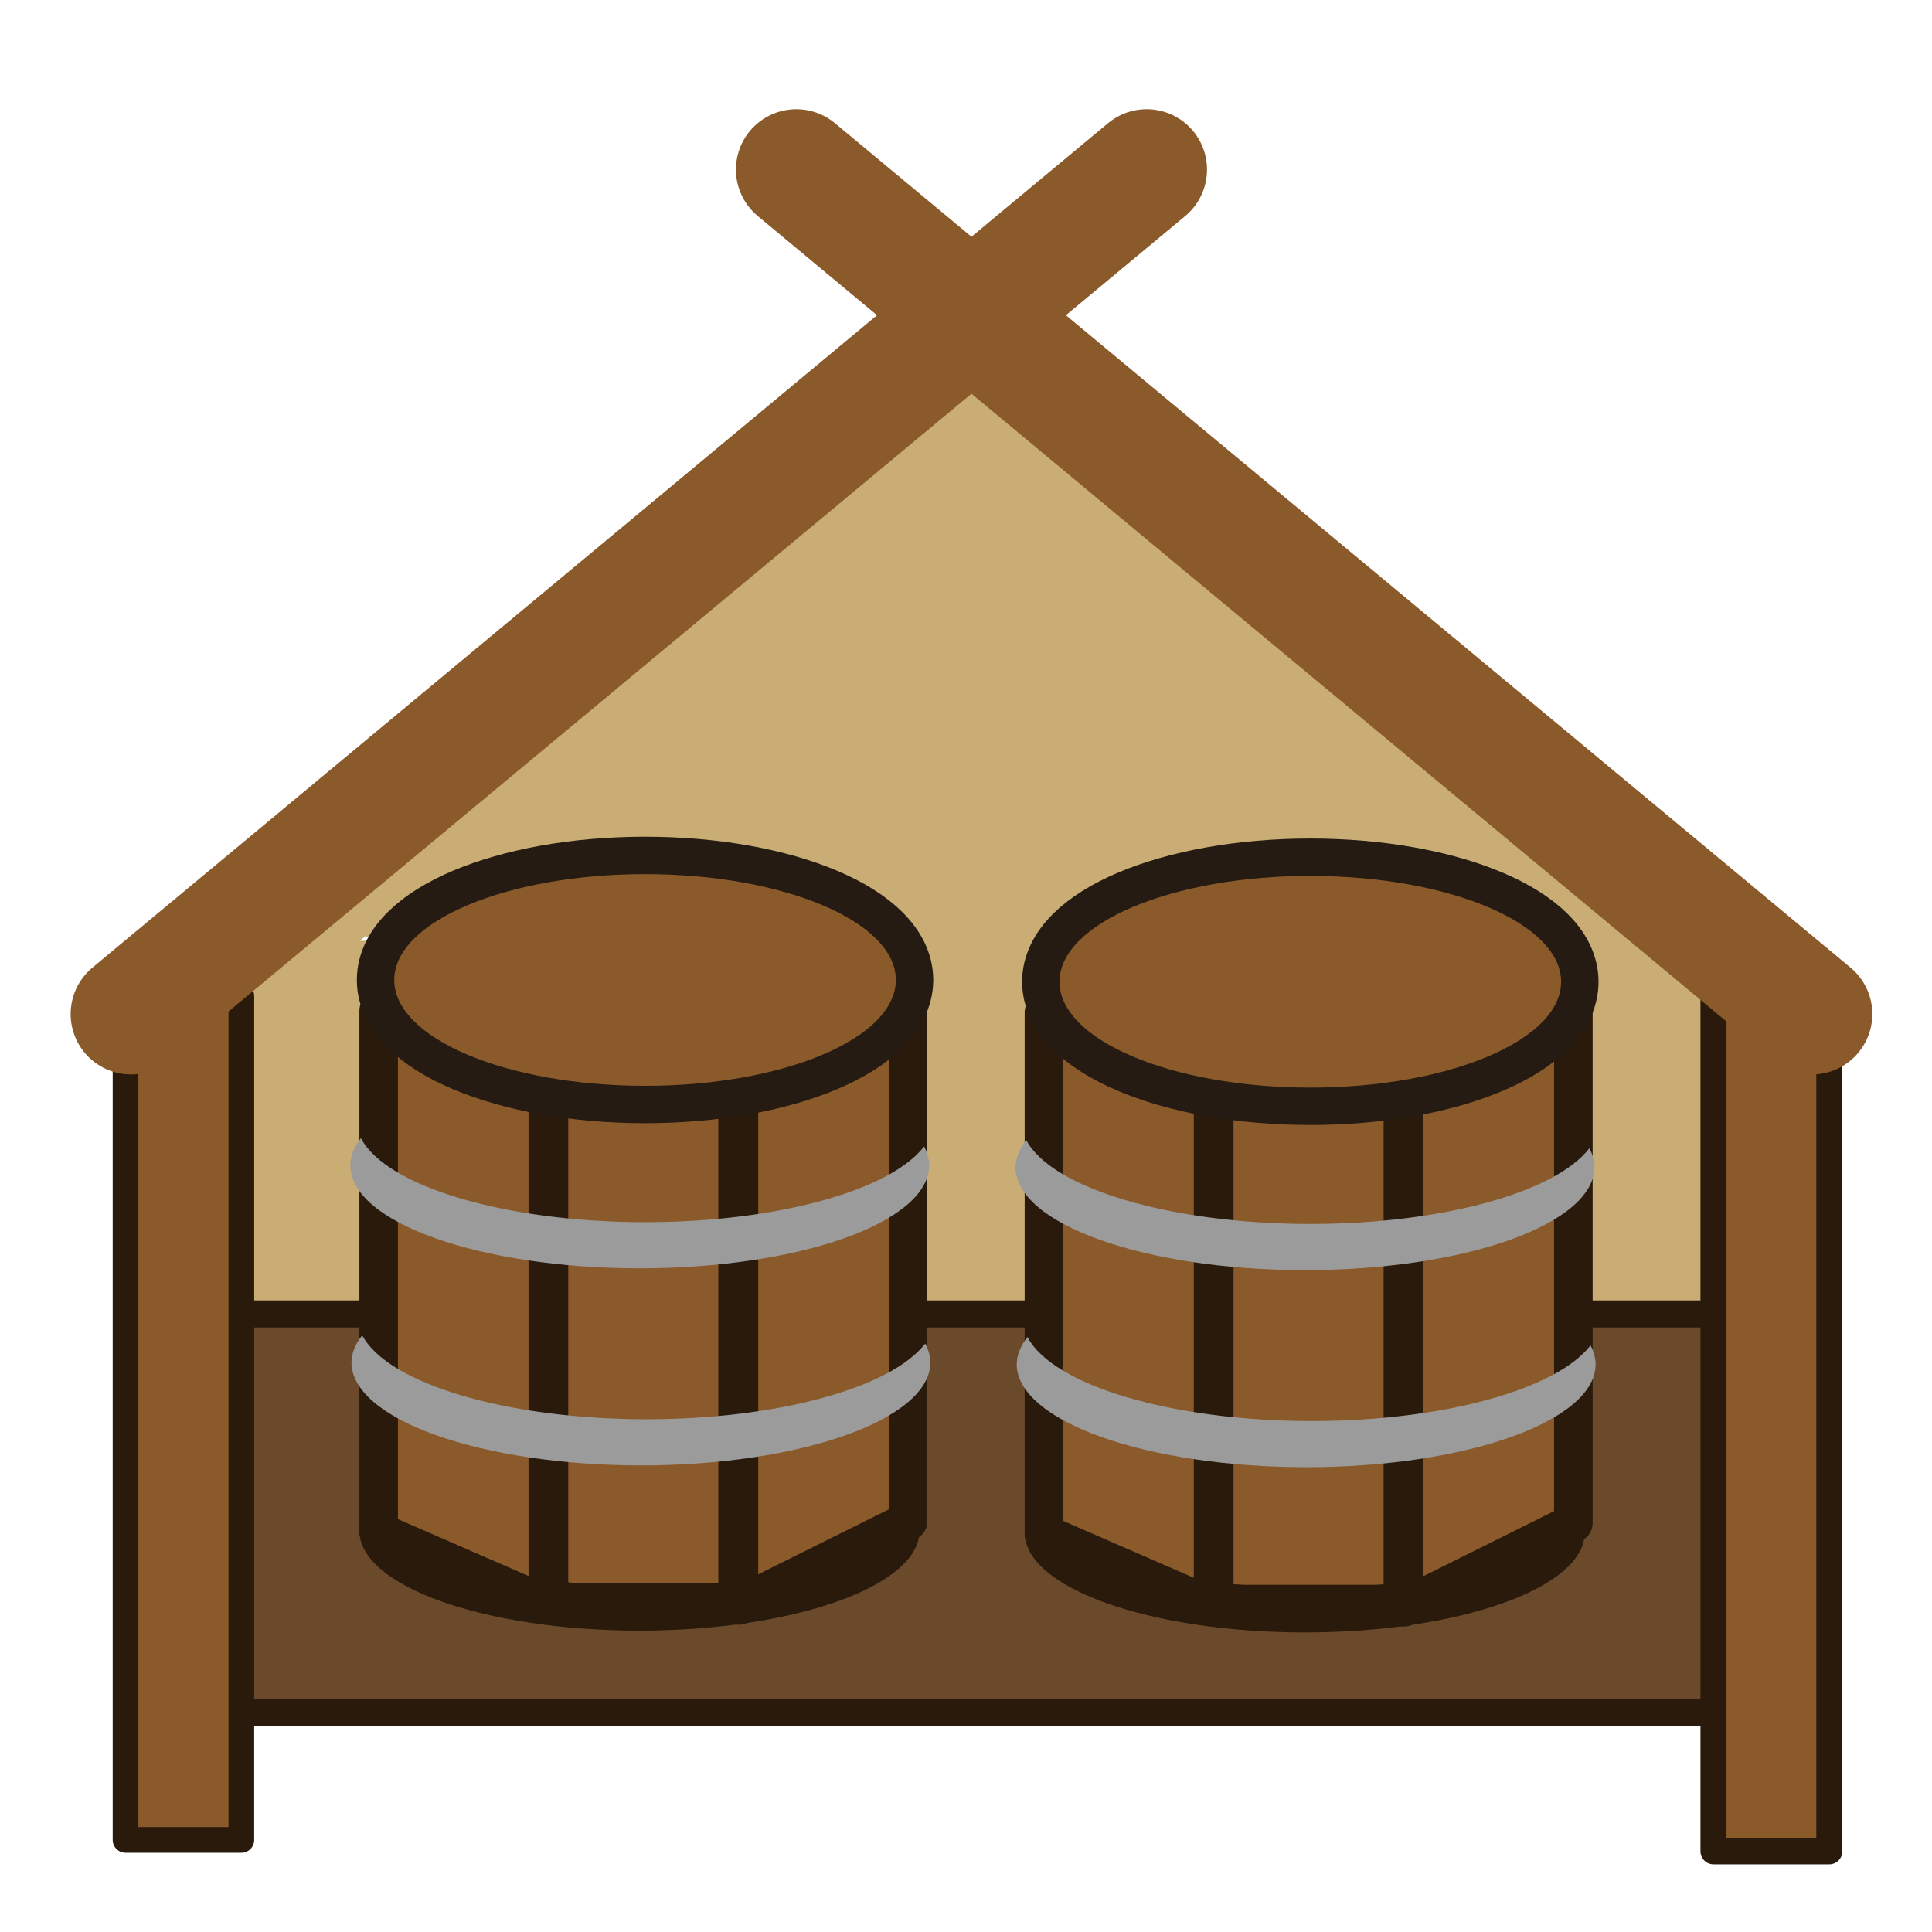
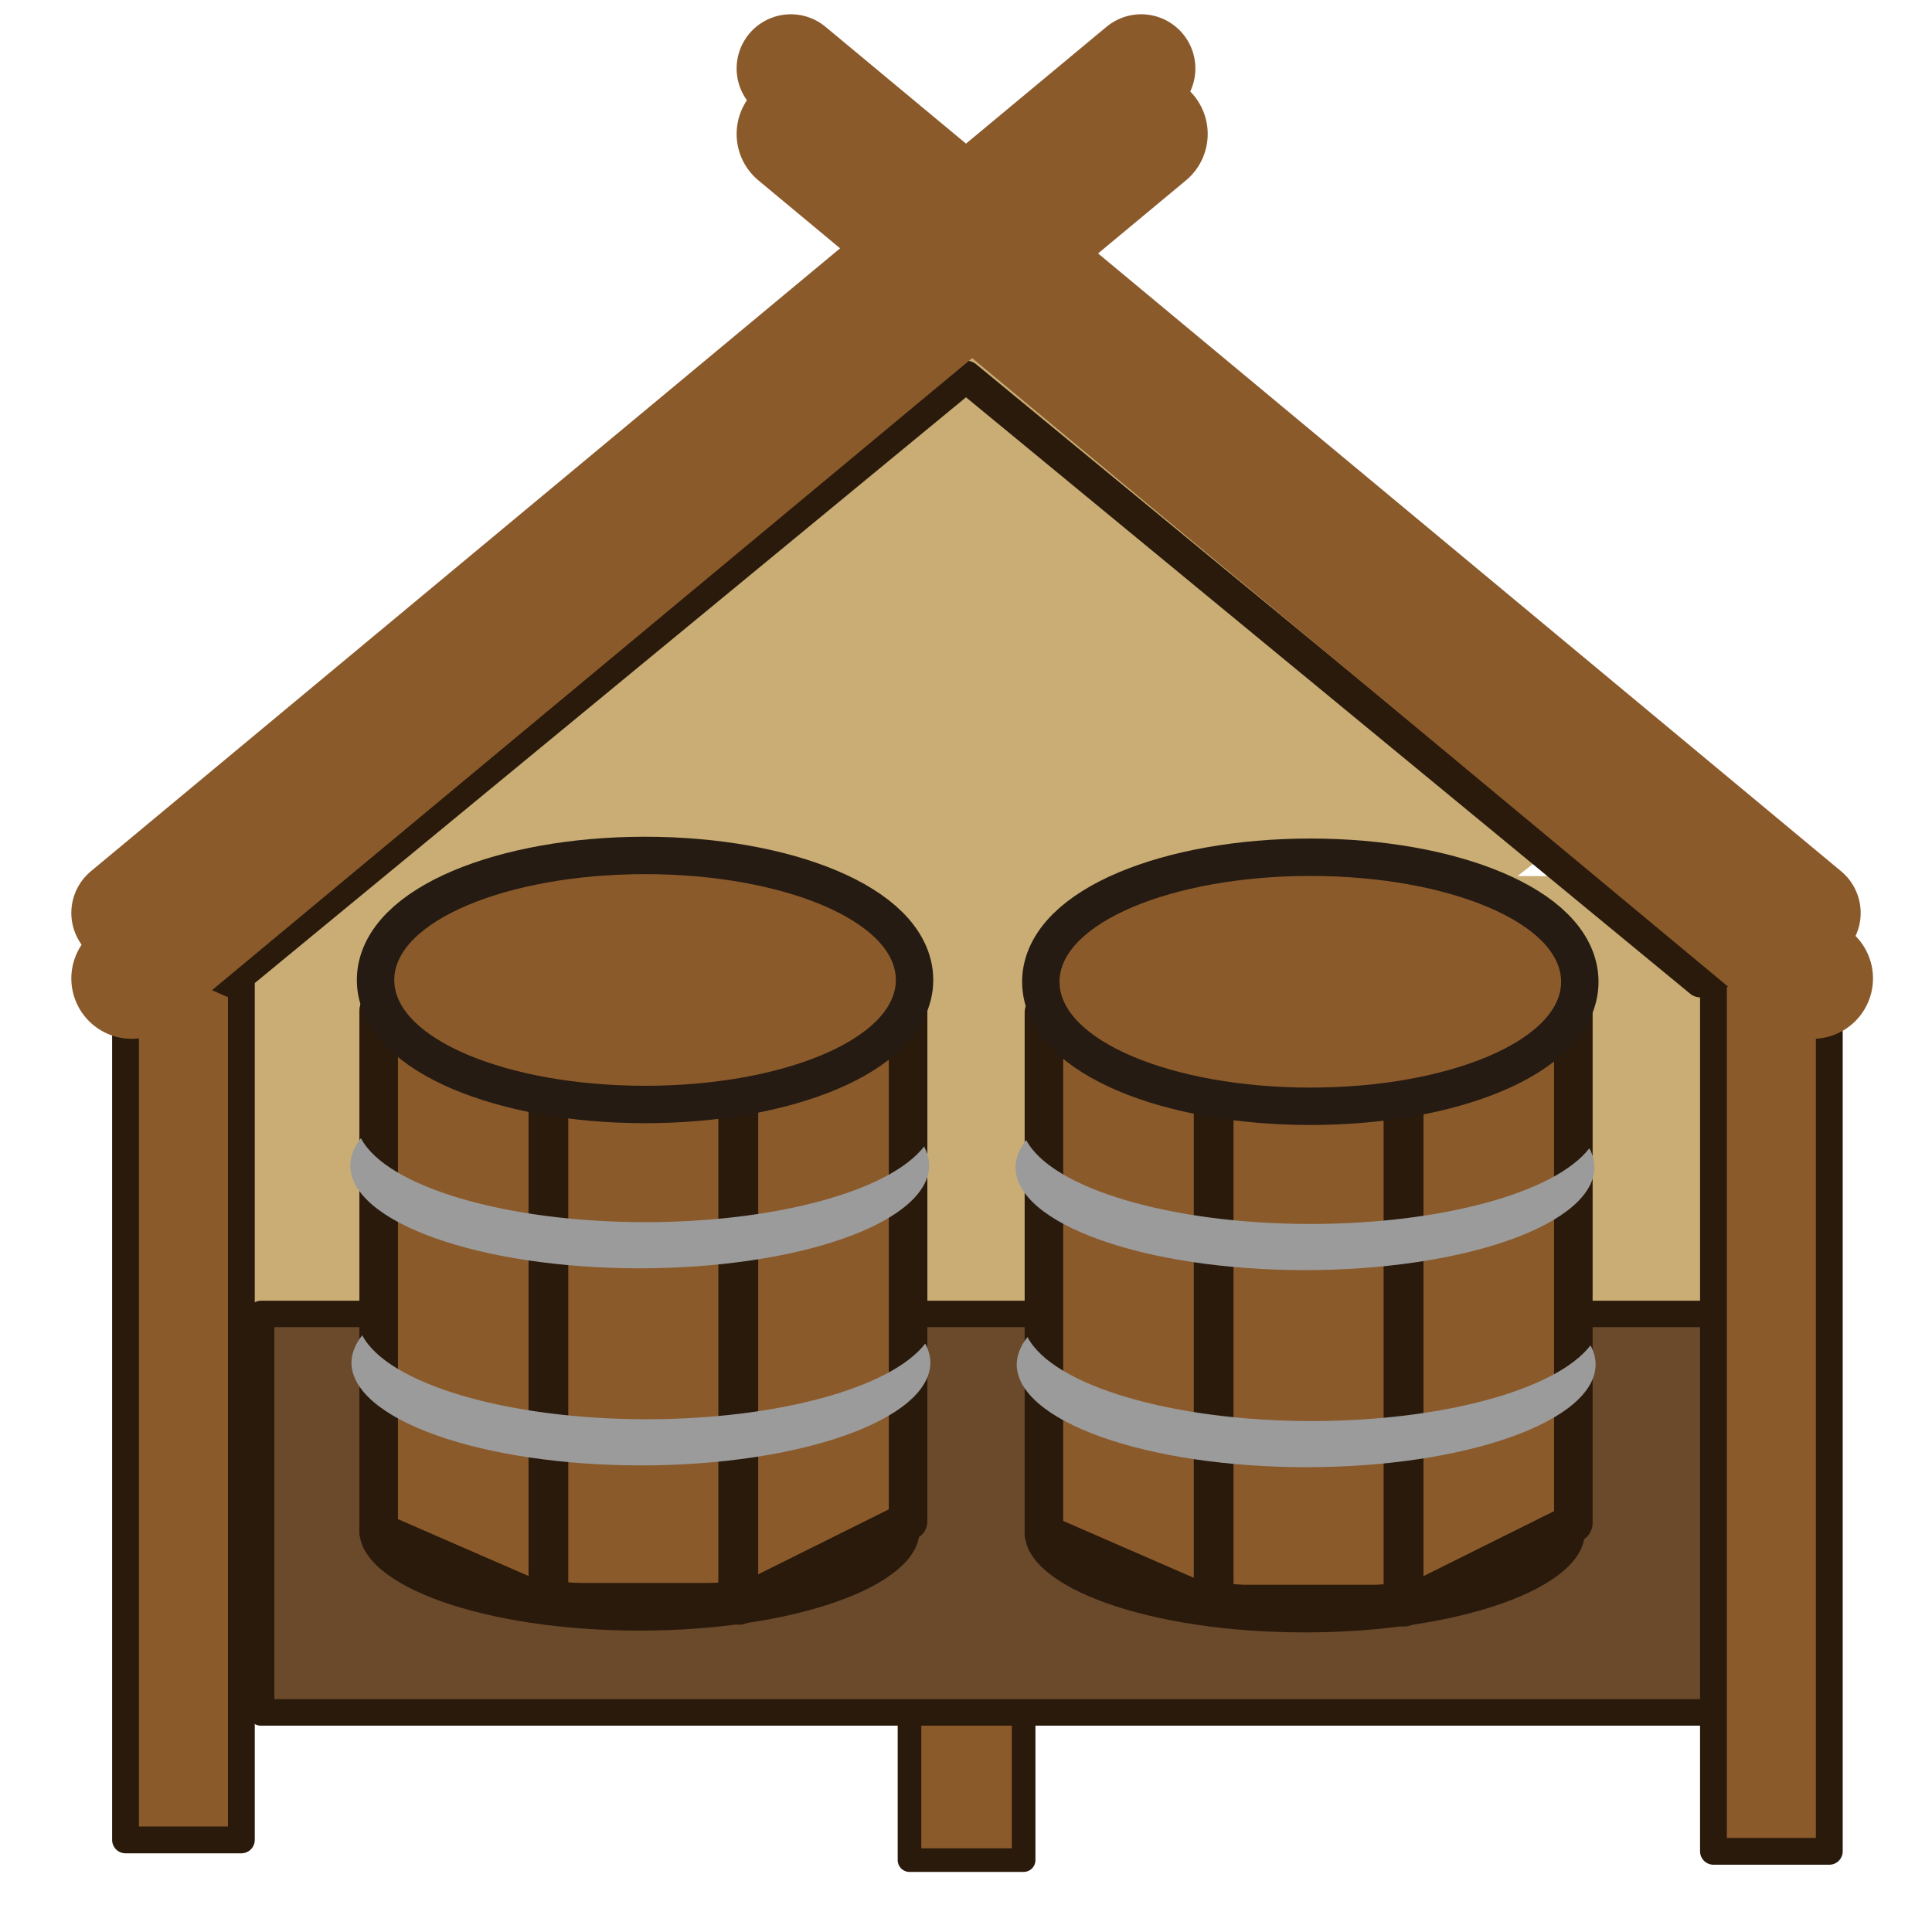
<svg xmlns="http://www.w3.org/2000/svg" width="64" height="64" viewBox="0 0 16.93 16.93" version="1.1" id="granary">
  <defs id="defs34" />
-   <path style="opacity:1;fill:#c9ad74;fill-opacity:1;stroke:none;stroke-width:0.505;stroke-linecap:round;stroke-miterlimit:4;stroke-dasharray:none;stroke-opacity:1;paint-order:stroke markers fill" d="M 8.465,2.79 0.9,8.63 1.792,8.99 V 14.145 H 15.006 V 9.043 l 1.024,-0.413 z m 5.079,5.277 0.235,0.177 h -0.482 z M 3.206,8.202 3.265,8.244 H 3.151 Z" id="rect1109" />
-   <path style="fill:#6b4a2c;stroke:#2a1a0c;stroke-width:0.237;stroke-linejoin:round" d="M 1.73,11.514 H 15.03 v 3.492 H 1.73 Z" id="path8" />
+   <path style="opacity:1;fill:#c9ad74;fill-opacity:1;stroke:none;stroke-width:0.529;stroke-linecap:round;stroke-miterlimit:4;stroke-dasharray:none;stroke-opacity:1;paint-order:stroke markers fill" d="m 8.142,2.977 -5.428,4.267 0.551,0.433 H 1.792 V 14.145 H 15.006 V 7.677 h -1.708 l 0.411,-0.323 z" id="rect1109" />
+   <path style="fill:#8b5a2b;stroke:#2a1a0c;stroke-width:0.207;stroke-linejoin:round" d="m 7.97,13.758 h 1 V 16.3 h -1 z" id="path4" />
+   <path style="fill:#6b4a2c;stroke:#2a1a0c;stroke-width:0.232;stroke-linejoin:round" d="M 2.288,11.514 H 15.03 v 3.492 H 2.288 Z" id="path8" />
  <clipPath id="wall">
    <path d="M 3.3,7.6 h 10.33 v 5 h -10.33 Z" id="path10" />
  </clipPath>
-   <path style="fill:#8b5a2b;stroke:#2a1a0c;stroke-width:0.225;stroke-linejoin:round" d="M 1.1,8.729 H 2.115 V 16.123 H 1.1 Z" id="path15" />
-   <path style="fill:#8b5a2b;stroke:#2a1a0c;stroke-width:0.228;stroke-linejoin:round" d="m 15.015,8.63 h 1.015 v 7.593 h -1.015 z" id="path15-3" />
-   <path style="fill:none;stroke:#8b5a2b;stroke-width:1.058;stroke-linecap:round;stroke-miterlimit:4;stroke-dasharray:none" d="M 1.148,8.886 10.048,1.486 M 15.878,8.886 6.978,1.486" id="path29" />
+   <path style="fill:#8b5a2b;stroke:#2a1a0c;stroke-width:0.235;stroke-linejoin:round" d="m 1.1,8 h 1.015 v 8.123 H 1.1 Z" id="path15" />
+   <path style="fill:#8b5a2b;stroke:#2a1a0c;stroke-width:0.235;stroke-linejoin:round" d="M 15.015,8.1 H 16.03 v 8.123 h -1.015 z" id="path15-3" />
+   <path style="fill:#c9ad74;stroke:#2a1a0c;stroke-width:0.28;stroke-linejoin:round" d="M 0.9,8.1 L 8.465,1.7 L 16.03,8.1 L 14.9,8.6 L 8.465,3.3 L 2.03,8.6 Z" id="path21" />
+   <path style="fill:none;stroke:#8b5a2b;stroke-width:0.95;stroke-linecap:round;stroke-opacity:1" d="M 1.1,8.0 L 10.0,0.6 M 15.83,8.0 L 6.93,0.6" id="path27" />
+   <path style="fill:none;stroke:#8b5a2b;stroke-width:1.058;stroke-linecap:round;stroke-miterlimit:4;stroke-dasharray:none" d="m 1.154,8.574 8.9,-7.4 m 5.83,7.4 -8.9,-7.4" id="path29" />
  <g id="g1051" transform="matrix(1.275519,0,0,1.275519,-0.3067058,-4.454794)">
    <path id="path4-4-2" d="m 4.004,10.942 h 1.312 v 3.566 H 4.004 Z" style="fill:#8b5a2b;stroke:#2a1a0c;stroke-width:0.281;stroke-linejoin:round" />
    <path id="path4-4-3-2" d="m 5.317,10.942 1.162,-0.578 v 3.58 l -1.162,0.578 z" style="fill:#8b5a2b;stroke:#2a1a0c;stroke-width:0.265;stroke-linejoin:round" />
    <path id="path4-4-3-4-0" d="m 2.842,10.436 1.162,0.506 v 3.58 L 2.842,14.016 Z" style="fill:#8b5a2b;stroke:#2a1a0c;stroke-width:0.265;stroke-linejoin:round" />
    <ellipse ry="0.727" rx="1.723" cy="10.225" cx="4.672" id="path873-9" style="opacity:1;fill:#8b5a2b;fill-opacity:1;stroke:#251b12;stroke-width:0.514;stroke-linecap:round;stroke-miterlimit:4;stroke-dasharray:none;stroke-opacity:1;paint-order:stroke markers fill" />
    <path id="path873-5-9" d="M 2.72,11.312 A 1.989,0.707 0 0 0 2.647,11.498 1.989,0.707 0 0 0 4.635,12.206 1.989,0.707 0 0 0 6.624,11.498 1.989,0.707 0 0 0 6.589,11.369 1.989,0.707 0 0 1 4.673,11.889 1.989,0.707 0 0 1 2.72,11.312 Z" style="opacity:1;fill:#9b9b9b;fill-opacity:1;stroke:none;stroke-width:0.545;stroke-linecap:round;stroke-miterlimit:4;stroke-dasharray:none;stroke-opacity:1;paint-order:stroke markers fill" />
    <path id="path873-5-3-1" d="M 2.729,12.666 A 1.989,0.707 0 0 0 2.655,12.852 1.989,0.707 0 0 0 4.644,13.56 1.989,0.707 0 0 0 6.632,12.852 1.989,0.707 0 0 0 6.597,12.723 1.989,0.707 0 0 1 4.682,13.243 1.989,0.707 0 0 1 2.729,12.666 Z" style="opacity:1;fill:#9b9b9b;fill-opacity:1;stroke:none;stroke-width:0.545;stroke-linecap:round;stroke-miterlimit:4;stroke-dasharray:none;stroke-opacity:1;paint-order:stroke markers fill" />
    <path id="path873-5-7-0" d="m 2.781,13.831 a 1.924,0.684 0 0 0 -0.071,0.18 1.924,0.684 0 0 0 1.923,0.684 1.924,0.684 0 0 0 1.924,-0.684 1.924,0.684 0 0 0 -0.034,-0.125 1.924,0.684 0 0 1 -1.853,0.503 1.924,0.684 0 0 1 -1.89,-0.558 z" style="opacity:1;fill:#2a1a0c;fill-opacity:1;stroke:none;stroke-width:0.527;stroke-linecap:round;stroke-miterlimit:4;stroke-dasharray:none;stroke-opacity:1;paint-order:stroke markers fill" />
  </g>
  <g id="g1051-4" transform="matrix(1.275519,0,0,1.275519,5.522975,-4.43903)">
    <path id="path4-4-2-5" d="m 4.004,10.942 h 1.312 v 3.566 H 4.004 Z" style="fill:#8b5a2b;stroke:#2a1a0c;stroke-width:0.281;stroke-linejoin:round" />
    <path id="path4-4-3-2-8" d="m 5.317,10.942 1.162,-0.578 v 3.58 l -1.162,0.578 z" style="fill:#8b5a2b;stroke:#2a1a0c;stroke-width:0.265;stroke-linejoin:round" />
    <path id="path4-4-3-4-0-7" d="m 2.842,10.436 1.162,0.506 v 3.58 L 2.842,14.016 Z" style="fill:#8b5a2b;stroke:#2a1a0c;stroke-width:0.265;stroke-linejoin:round" />
    <ellipse ry="0.727" rx="1.723" cy="10.225" cx="4.672" id="path873-9-6" style="opacity:1;fill:#8b5a2b;fill-opacity:1;stroke:#251b12;stroke-width:0.514;stroke-linecap:round;stroke-miterlimit:4;stroke-dasharray:none;stroke-opacity:1;paint-order:stroke markers fill" />
    <path id="path873-5-9-8" d="M 2.72,11.312 A 1.989,0.707 0 0 0 2.647,11.498 1.989,0.707 0 0 0 4.635,12.206 1.989,0.707 0 0 0 6.624,11.498 1.989,0.707 0 0 0 6.589,11.369 1.989,0.707 0 0 1 4.673,11.889 1.989,0.707 0 0 1 2.72,11.312 Z" style="opacity:1;fill:#9b9b9b;fill-opacity:1;stroke:none;stroke-width:0.545;stroke-linecap:round;stroke-miterlimit:4;stroke-dasharray:none;stroke-opacity:1;paint-order:stroke markers fill" />
    <path id="path873-5-3-1-7" d="M 2.729,12.666 A 1.989,0.707 0 0 0 2.655,12.852 1.989,0.707 0 0 0 4.644,13.56 1.989,0.707 0 0 0 6.632,12.852 1.989,0.707 0 0 0 6.597,12.723 1.989,0.707 0 0 1 4.682,13.243 1.989,0.707 0 0 1 2.729,12.666 Z" style="opacity:1;fill:#9b9b9b;fill-opacity:1;stroke:none;stroke-width:0.545;stroke-linecap:round;stroke-miterlimit:4;stroke-dasharray:none;stroke-opacity:1;paint-order:stroke markers fill" />
    <path id="path873-5-7-0-3" d="m 2.781,13.831 a 1.924,0.684 0 0 0 -0.071,0.18 1.924,0.684 0 0 0 1.923,0.684 1.924,0.684 0 0 0 1.924,-0.684 1.924,0.684 0 0 0 -0.034,-0.125 1.924,0.684 0 0 1 -1.853,0.503 1.924,0.684 0 0 1 -1.89,-0.558 z" style="opacity:1;fill:#2a1a0c;fill-opacity:1;stroke:none;stroke-width:0.527;stroke-linecap:round;stroke-miterlimit:4;stroke-dasharray:none;stroke-opacity:1;paint-order:stroke markers fill" />
  </g>
</svg>
